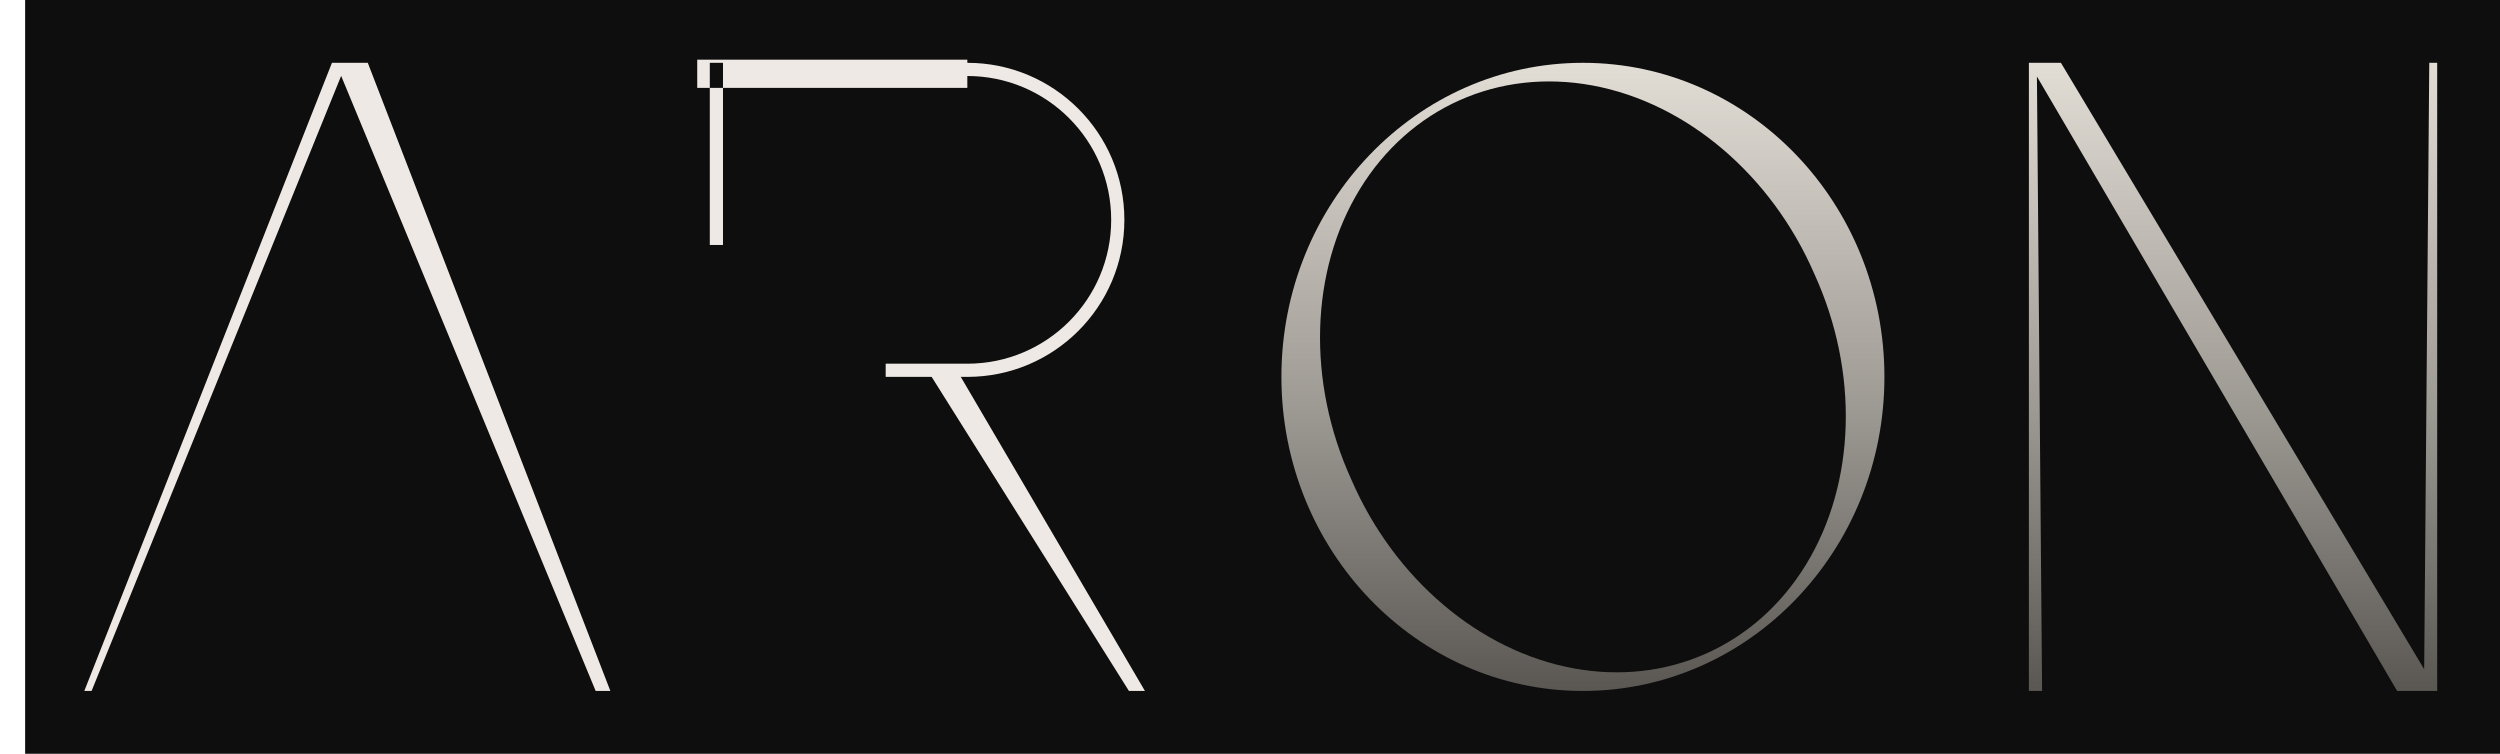
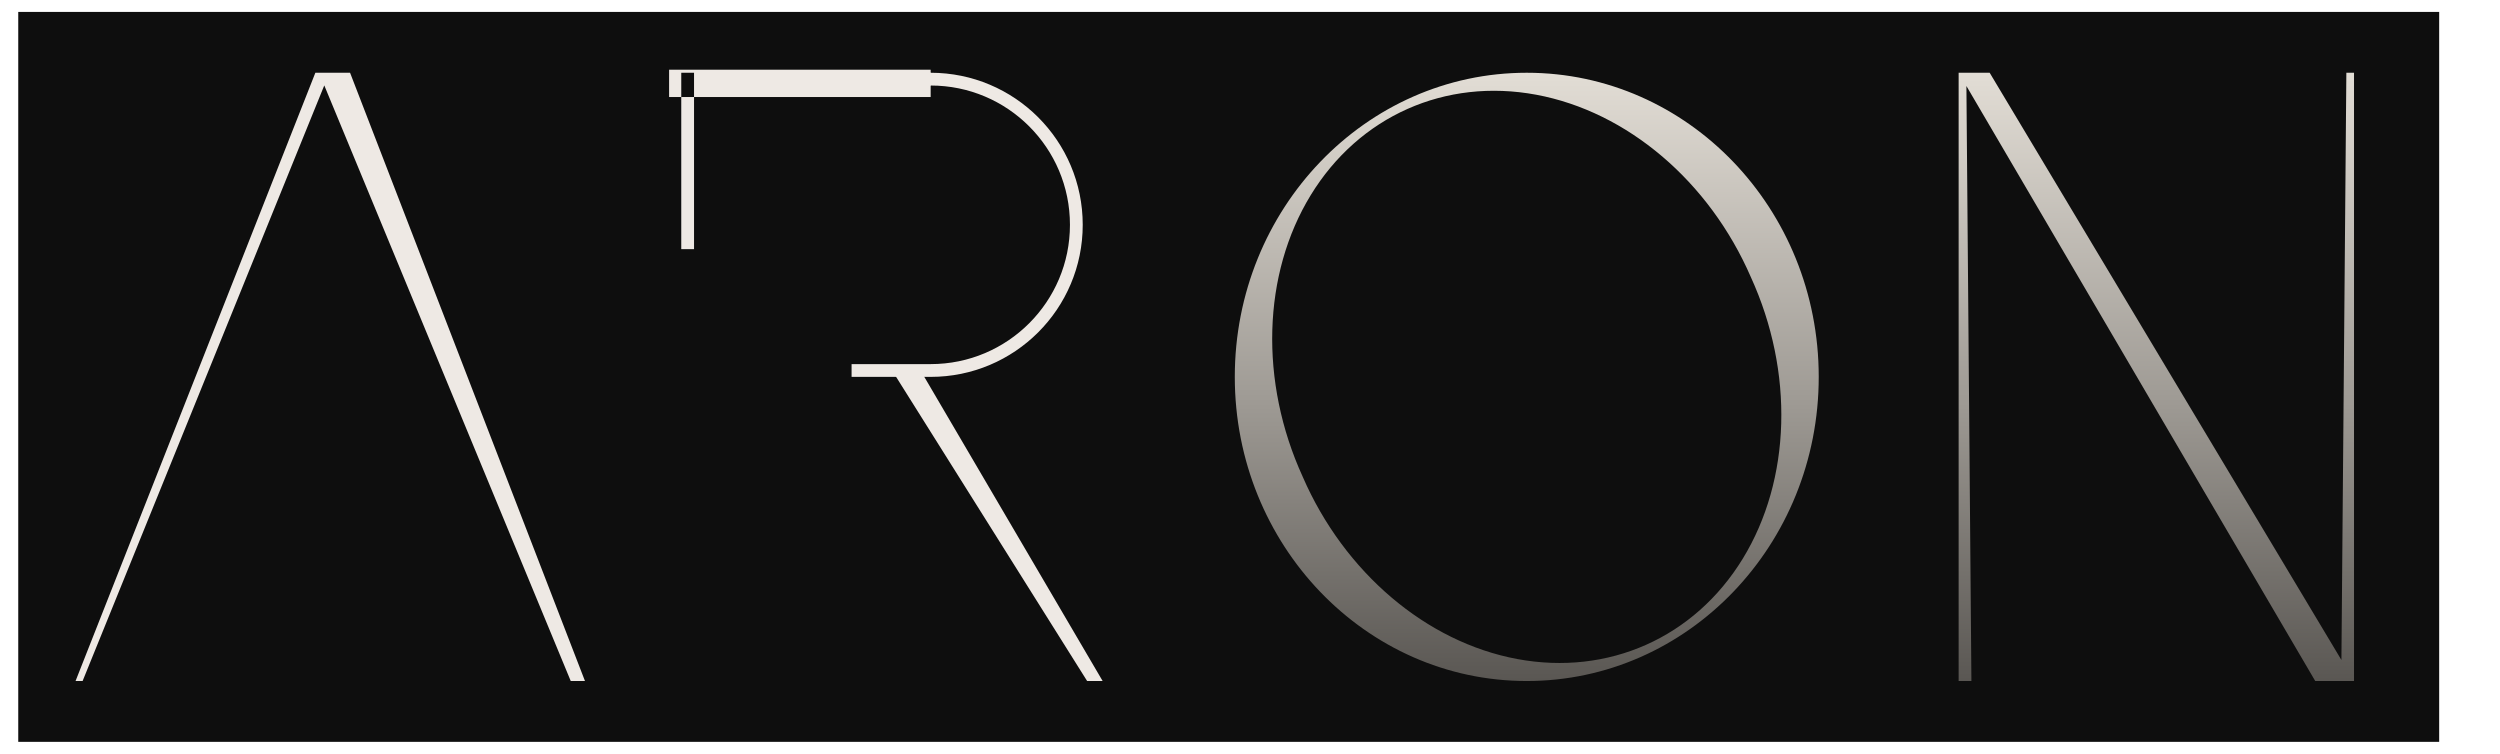
- <svg xmlns="http://www.w3.org/2000/svg" width="796" height="240" viewBox="-6 20 792 240">
+ <svg xmlns="http://www.w3.org/2000/svg" width="796" height="240" viewBox="-6 20 822 240">
  <rect x="0" y="20" width="796" height="240" fill="#0e0e0e" />
  <defs>
    <linearGradient id="gdesk-table-topd" x1="0" y1="0" x2="0" y2="1">
      <stop offset="0" stop-color="#e2ddd5" />
      <stop offset=".55" stop-color="#9d9993" />
      <stop offset="1" stop-color="#5a5753" />
    </linearGradient>
  </defs>
  <path d="M97.69 40.00 L102.31 40.00 L21.16 240.00 L18.84 240.00 Z M98.90 40.00 L109.10 40.00 L186.34 240.00 L181.66 240.00 Z" fill="#EEE9E4" />
  <path d="M230 42.1 H300 A47.9 47.9 0 0 1 300 137.9 H274" fill="none" stroke="#EEE9E4" stroke-width="4.2" />
  <path d="M230.00 40.00 L300.00 40.00 L300.00 44.20 L230.00 45.25 Z" fill="#EEE9E4" />
  <path d="M214.00 39.00 L300.00 39.00 L300.00 47.98 L214.00 47.98 Z M218.00 40.00 L222.20 40.00 L222.20 98.00 L218.00 98.00 Z" fill="#EEE9E4" fill-rule="evenodd" />
  <path d="M0 0" fill="none" stroke="#EEE9E4" stroke-width="2.31" />
  <path d="M287.32 137.90 L296.68 137.90 L356.55 240.00 L351.45 240.00 Z" fill="#EEE9E4" />
-   <path d="M400 140 A96 100 0 1 0 592 140 A96 100 0 1 0 400 140 Z M422.32 172.81 A80.66 95.38 -24.0 1 1 569.68 107.19 A80.66 95.38 -24.0 1 1 422.32 172.81 Z" fill="url(#gdesk-table-topd)" fill-rule="evenodd" />
-   <path d="M638.00 40.00 L640.52 40.00 L642.20 240.00 L638.00 240.00 Z M765.48 40.00 L768.00 40.00 L768.00 240.00 L763.80 240.00 Z M638.00 40.00 L648.20 40.00 L768.00 240.00 L755.25 240.00 Z" fill="url(#gdesk-table-topd)" />
+   <g transform="translate(0,0)">
+     <path d="M400 140 A96 100 0 1 0 592 140 A96 100 0 1 0 400 140 Z M422.32 172.81 A80.66 95.38 -24.0 1 1 569.68 107.19 A80.66 95.38 -24.0 1 1 422.32 172.81 Z" fill="url(#gdesk-table-topd)" fill-rule="evenodd" />
+     <path d="M638.00 40.00 L640.52 40.00 L642.20 240.00 L638.00 240.00 Z M765.48 40.00 L768.00 40.00 L768.00 240.00 L763.80 240.00 Z M638.00 40.00 L648.20 40.00 L768.00 240.00 L755.25 240.00 Z" fill="url(#gdesk-table-topd)" />
+   </g>
</svg>
